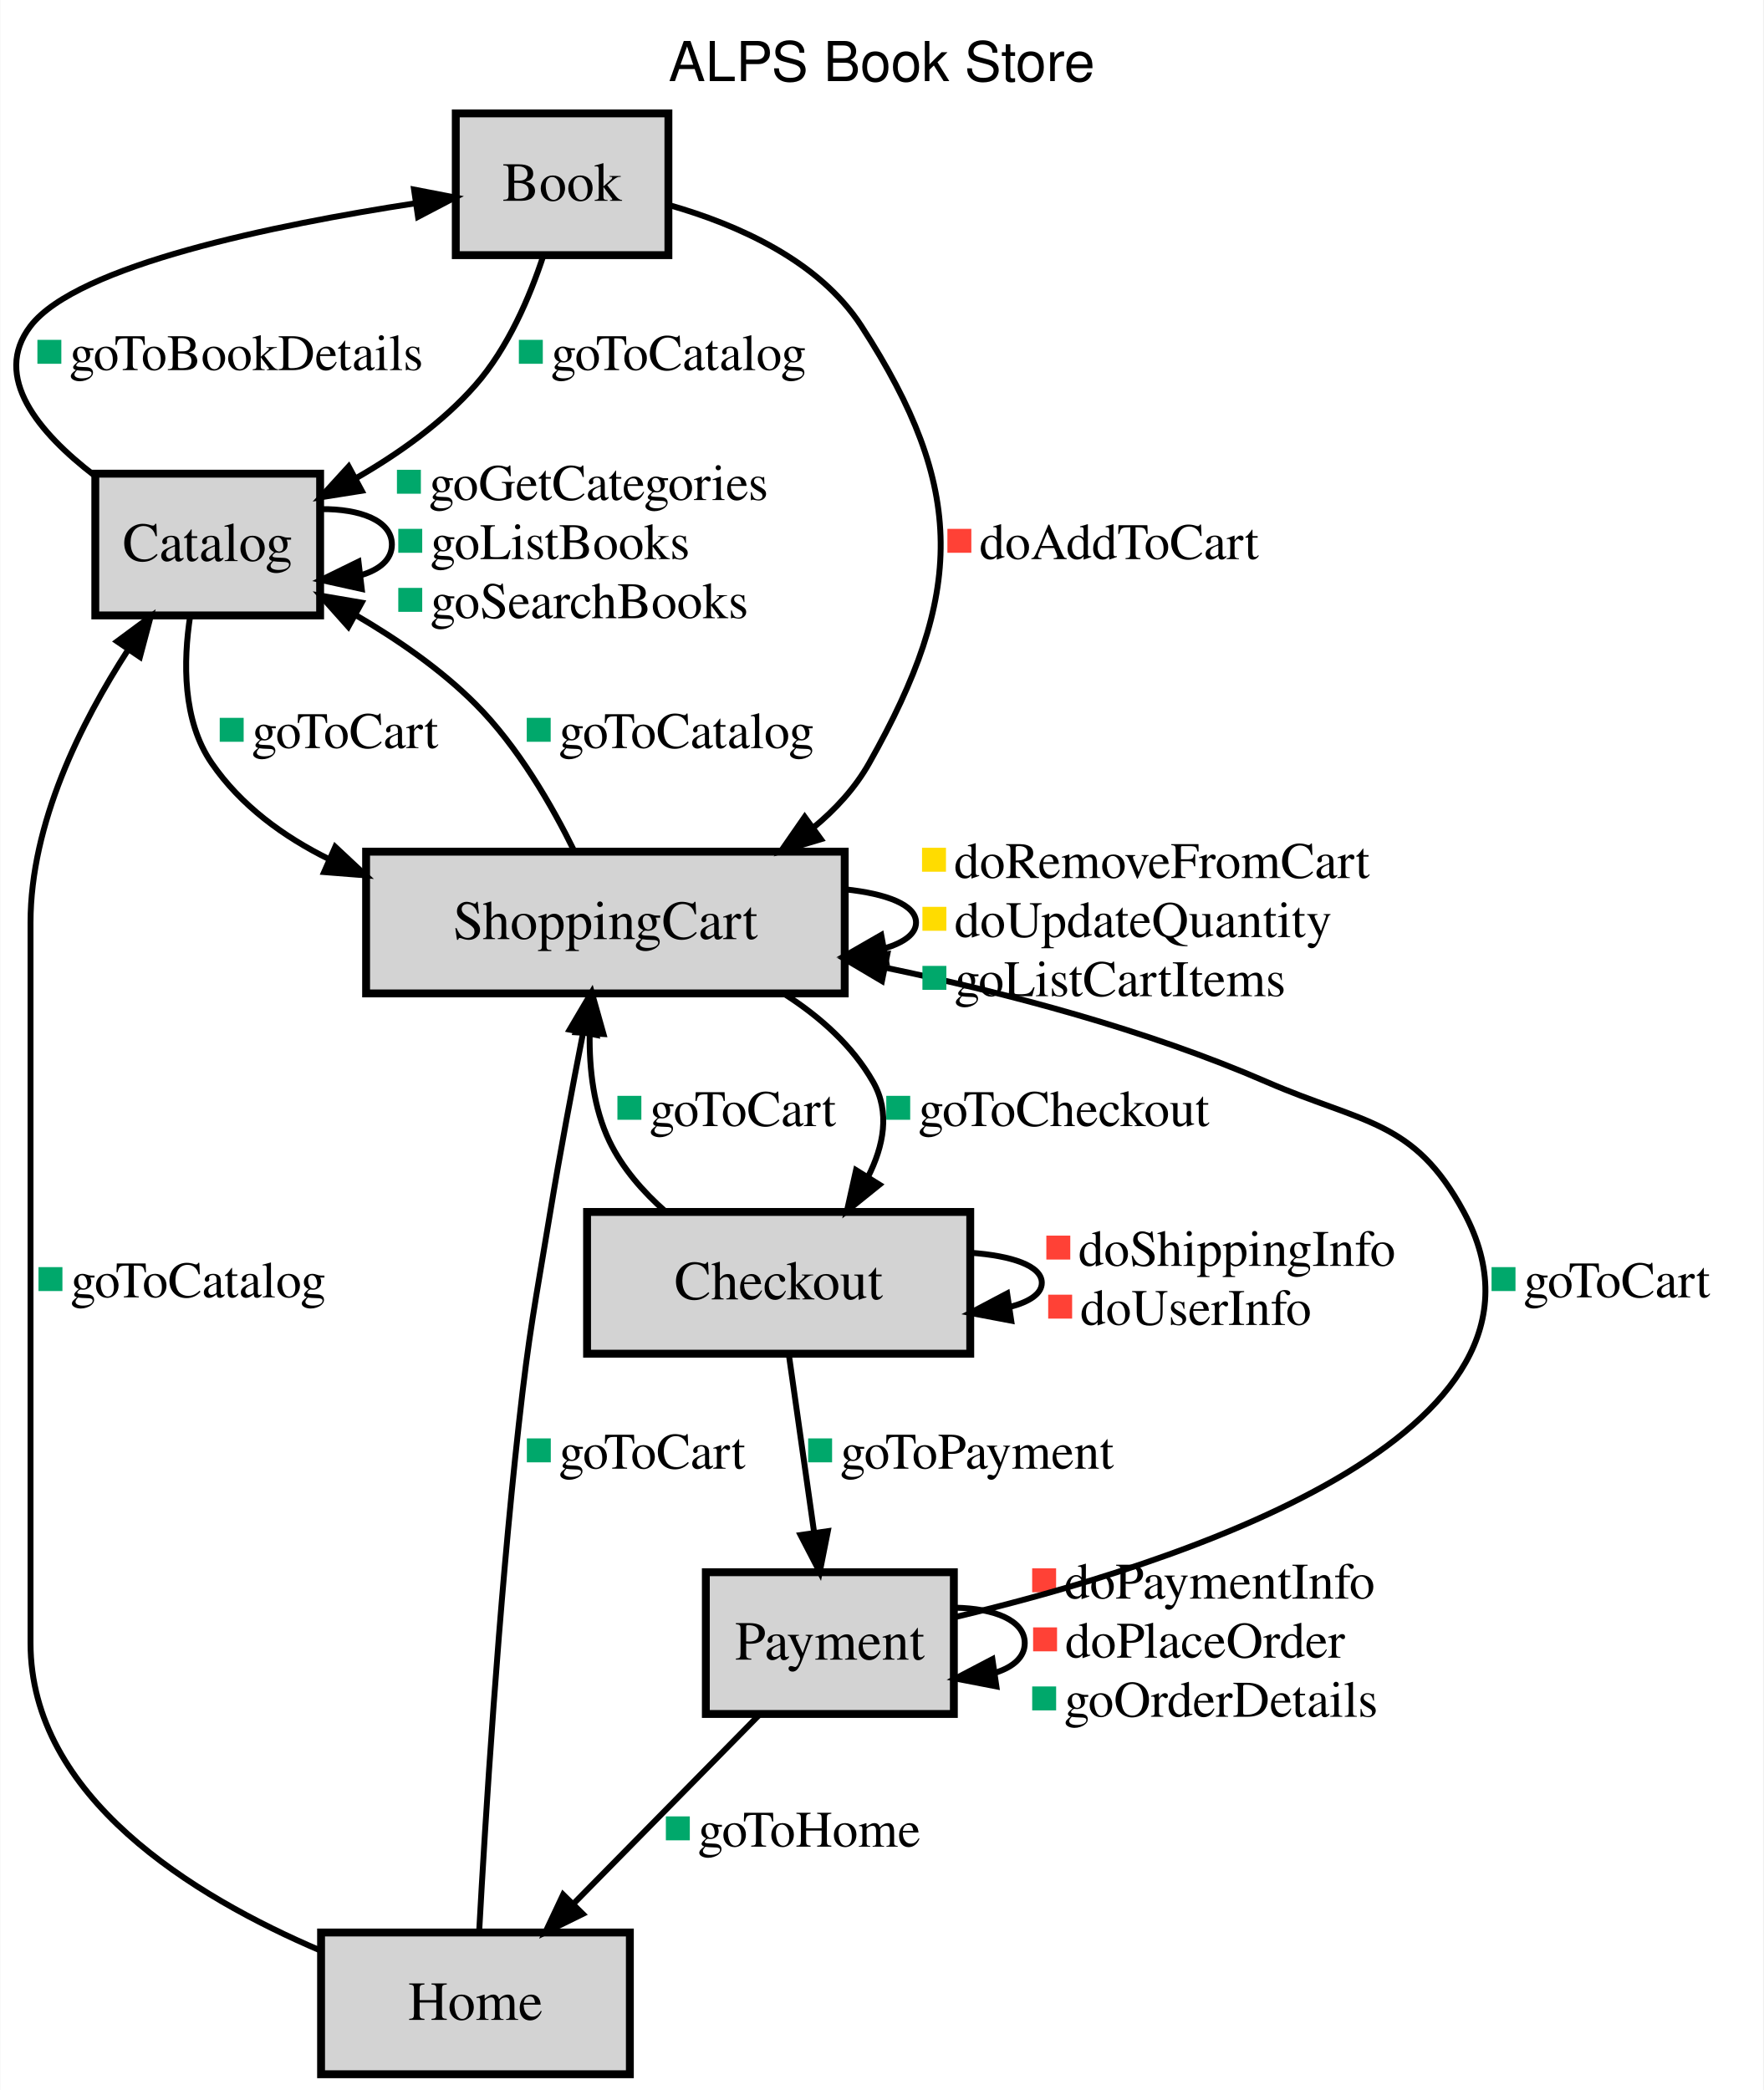
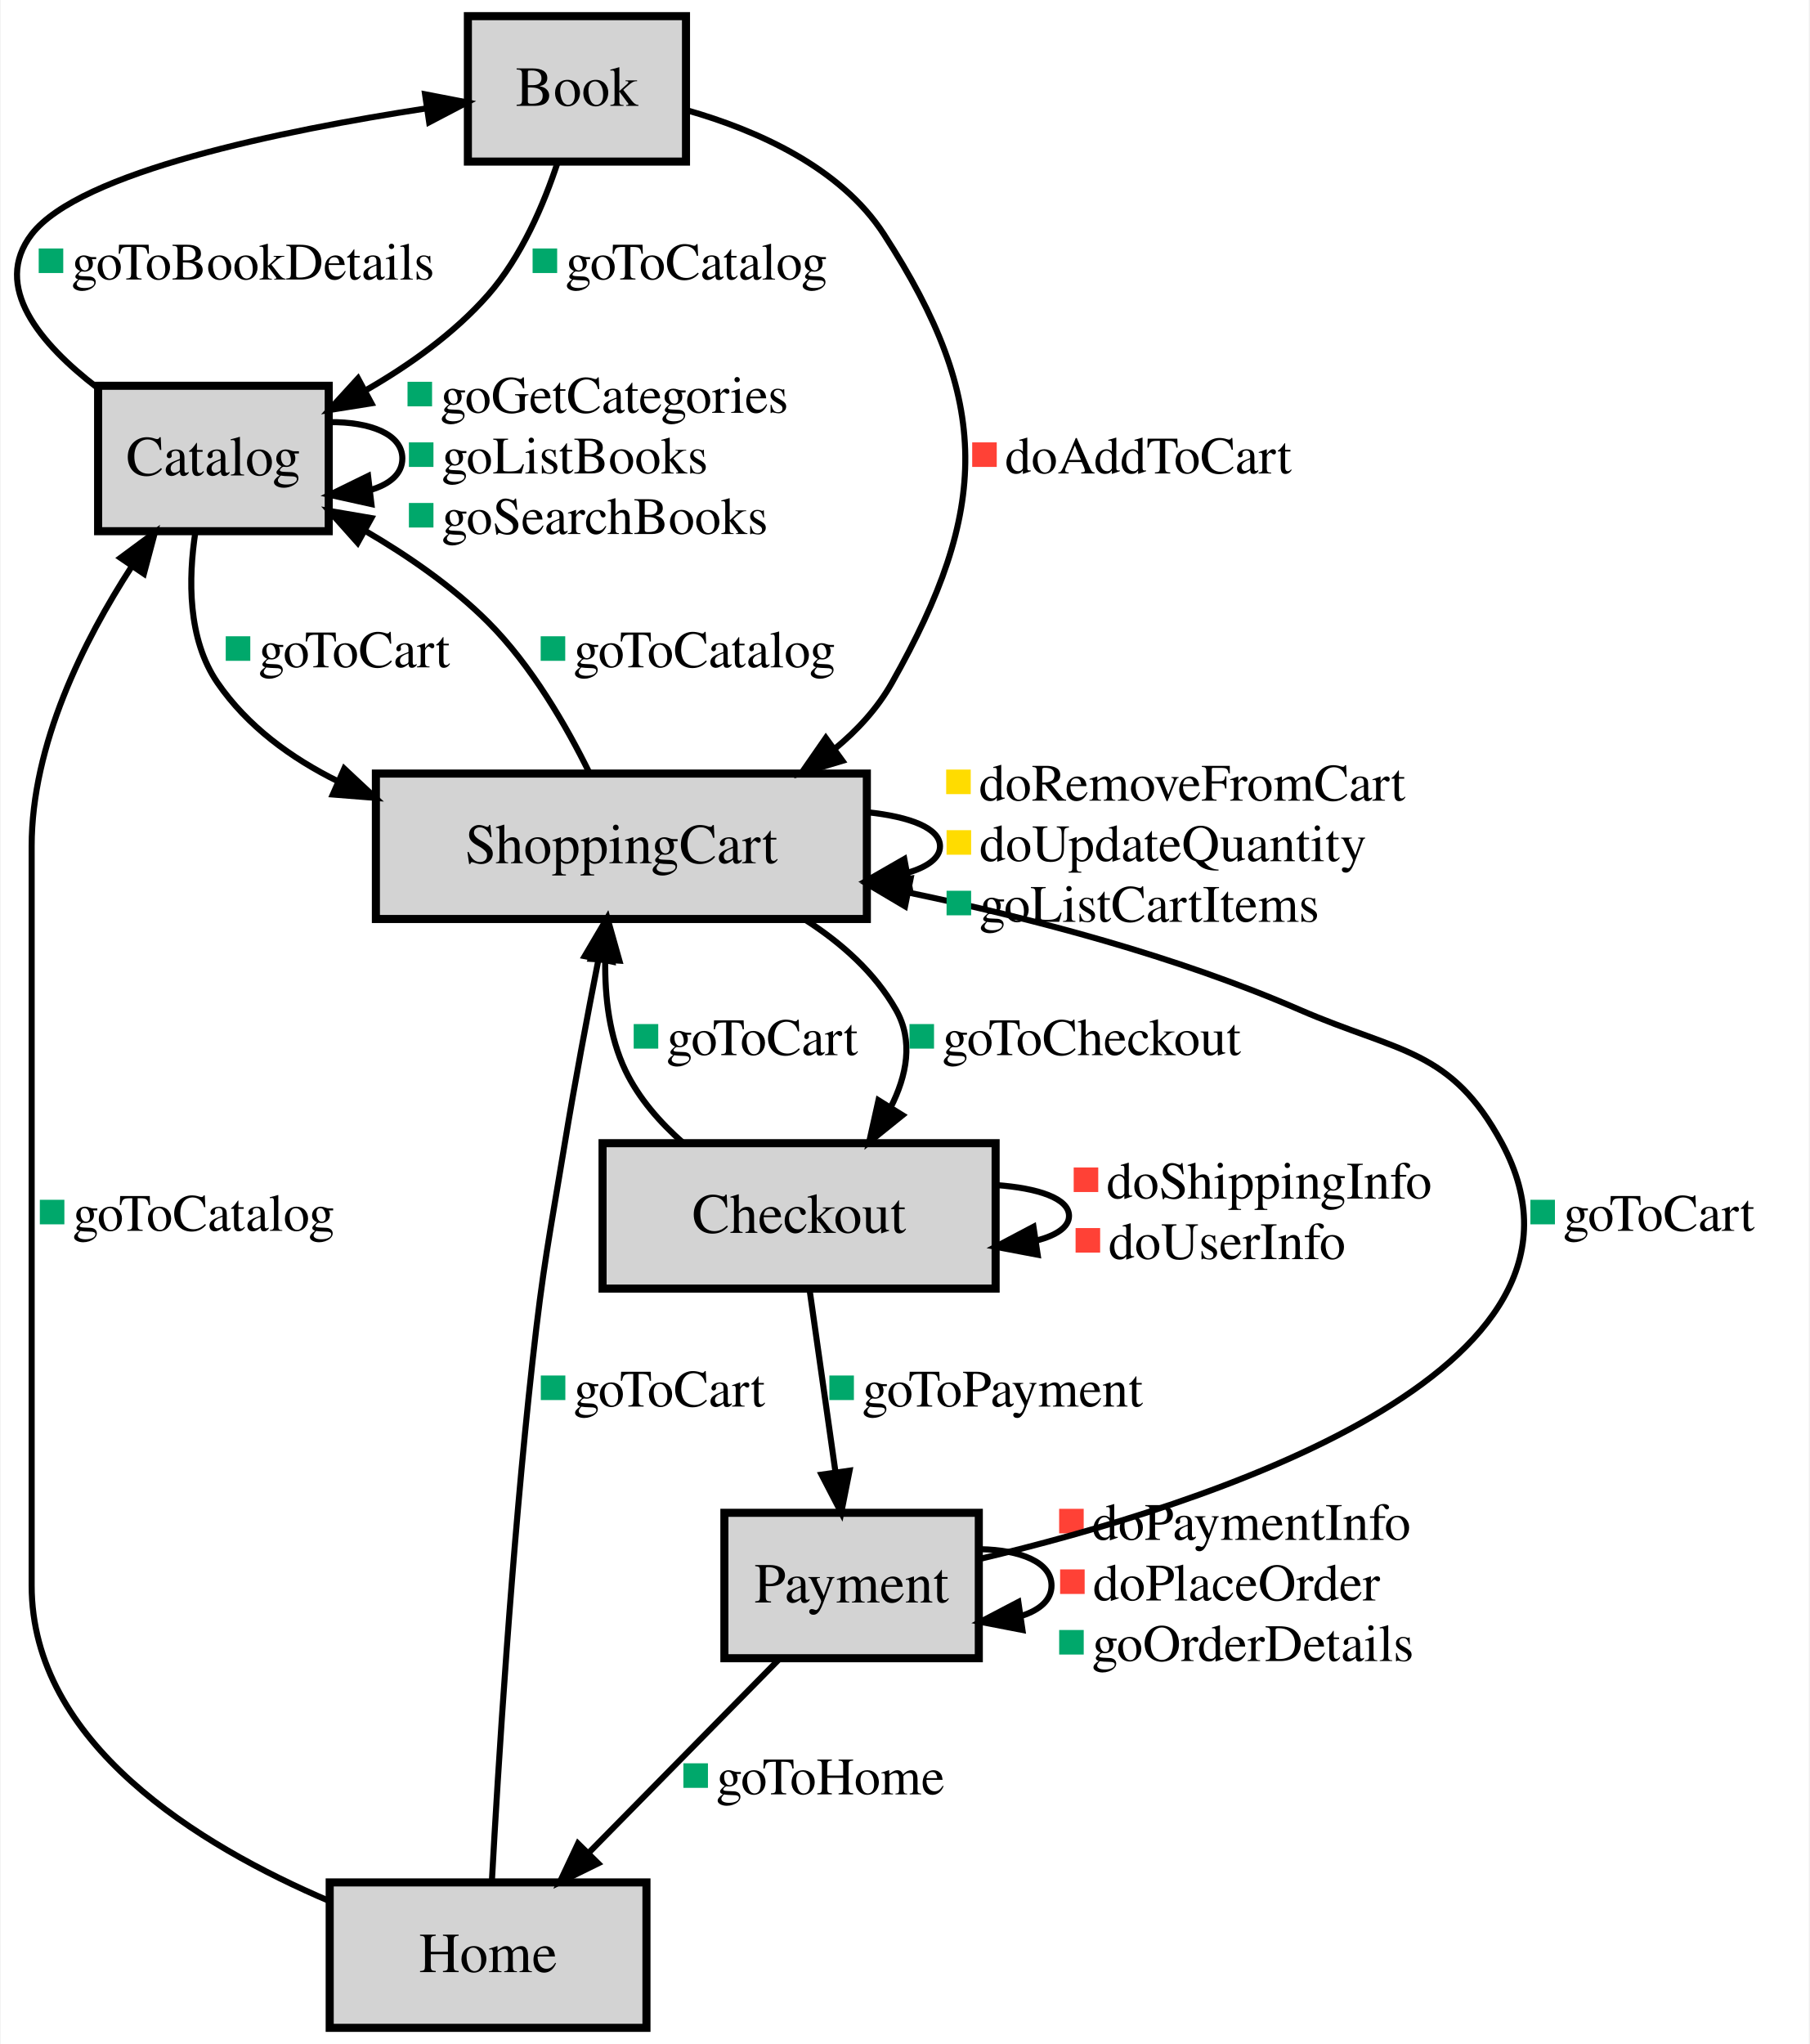
- <svg xmlns="http://www.w3.org/2000/svg" xmlns:xlink="http://www.w3.org/1999/xlink" width="448pt" height="531pt" viewBox="0.00 0.00 447.67 530.80">
-   <g id="graph0" class="graph" transform="scale(1 1) rotate(0) translate(4 526.8)">
-     <g id="a_graph0">
-       <a xlink:href="index.html" xlink:title="ALPS Book Store" target="_parent">
-         <polygon fill="#ffffff" stroke="transparent" points="-4,4 -4,-526.8 443.671,-526.8 443.671,4 -4,4" />
-         <text text-anchor="middle" x="219.836" y="-506.2" font-family="Helvetica,sans-Serif" font-size="14.00" fill="#000000">ALPS Book Store</text>
-       </a>
-     </g>
+ <svg xmlns="http://www.w3.org/2000/svg" xmlns:xlink="http://www.w3.org/1999/xlink" width="448pt" height="506pt" viewBox="0.00 0.00 447.67 506.00">
+   <g id="graph0" class="graph" transform="scale(1 1) rotate(0) translate(4 502)">
+     <polygon fill="#ffffff" stroke="transparent" points="-4,4 -4,-502 443.671,-502 443.671,4 -4,4" />
    <g id="node1" class="node">
      <g id="a_node1">
        <a xlink:href="#Book" xlink:title="Book" target="_parent">
          <polygon fill="#d3d3d3" stroke="#000000" stroke-width="2" points="165.671,-498 111.671,-498 111.671,-462 165.671,-462 165.671,-498" />
          <text text-anchor="middle" x="138.671" y="-475.8" font-family="Times,serif" font-size="14.00" fill="#000000">Book</text>
        </a>
      </g>
    </g>
    <g id="node2" class="node">
      <g id="a_node2">
        <a xlink:href="#Catalog" xlink:title="Catalog" target="_parent">
          <polygon fill="#d3d3d3" stroke="#000000" stroke-width="2" points="77.22,-406.5 20.123,-406.5 20.123,-370.5 77.22,-370.5 77.22,-406.5" />
          <text text-anchor="middle" x="48.671" y="-384.3" font-family="Times,serif" font-size="14.00" fill="#000000">Catalog</text>
        </a>
      </g>
    </g>
    <g id="edge1" class="edge goToCatalog">
      <g id="a_edge1">
        <a xlink:href="#goToCatalog" xlink:title="&lt;TABLE&gt;" target="_parent">
          <path fill="none" stroke="#000000" stroke-width="1.5" d="M133.939,-461.944C130.485,-451.425 124.941,-438.421 116.671,-429 108.315,-419.48 97.158,-411.565 86.303,-405.333" />
          <polygon fill="#000000" stroke="#000000" stroke-width="1.5" points="87.787,-402.157 77.323,-400.496 84.467,-408.32 87.787,-402.157" />
        </a>
      </g>
      <g id="a_edge1-label">
        <a xlink:href="#goToCatalog" xlink:title="&lt;TABLE&gt;" target="_parent">
          <g id="a_edge1_0">
            <a xlink:href="#goToCatalog" xlink:title="Go to Catalog Screen (safe)" target="_parent">
              <text text-anchor="start" x="126.069" y="-432.8" font-family="Times,serif" font-size="13.00" fill="#00a86b">■</text>
              <text text-anchor="start" x="135.819" y="-432.8" font-family="Times,serif" font-size="13.00" fill="#000000"> goToCatalog</text>
            </a>
          </g>
        </a>
      </g>
    </g>
    <g id="node4" class="node">
      <g id="a_node4">
        <a xlink:href="#ShoppingCart" xlink:title="ShoppingCart" target="_parent">
          <polygon fill="#d3d3d3" stroke="#000000" stroke-width="2" points="210.447,-310.5 88.896,-310.5 88.896,-274.5 210.447,-274.5 210.447,-310.5" />
          <text text-anchor="middle" x="149.671" y="-288.3" font-family="Times,serif" font-size="14.00" fill="#000000">ShoppingCart</text>
        </a>
      </g>
    </g>
    <g id="edge2" class="edge doAddToCart">
      <g id="a_edge2">
        <a xlink:href="#doAddToCart" xlink:title="&lt;TABLE&gt;" target="_parent">
          <path fill="none" stroke="#000000" stroke-width="1.5" d="M166,-474.672C183.105,-469.785 203.879,-460.667 214.671,-444 241.489,-402.583 240.911,-375.977 216.671,-333 213.091,-326.651 208.07,-321.186 202.37,-316.511" />
          <polygon fill="#000000" stroke="#000000" stroke-width="1.5" points="204.398,-313.658 194.248,-310.619 200.287,-319.324 204.398,-313.658" />
        </a>
      </g>
      <g id="a_edge2-label">
        <a xlink:href="#doAddToCart" xlink:title="&lt;TABLE&gt;" target="_parent">
          <g id="a_edge2_1">
            <a xlink:href="#doAddToCart" xlink:title="Add to Cart (unsafe)" target="_parent">
              <text text-anchor="start" x="234.904" y="-384.8" font-family="Times,serif" font-size="13.00" fill="#ff4136">■</text>
              <text text-anchor="start" x="244.654" y="-384.8" font-family="Times,serif" font-size="13.00" fill="#000000"> doAddToCart</text>
            </a>
          </g>
        </a>
      </g>
    </g>
    <g id="edge3" class="edge goToBookDetails">
      <g id="a_edge3">
        <a xlink:href="#goToBookDetails" xlink:title="&lt;TABLE&gt;" target="_parent">
          <path fill="none" stroke="#000000" stroke-width="1.5" d="M19.881,-406.058C5.787,-416.883 -6.229,-431.114 3.671,-444 15.541,-459.45 65.673,-469.686 101.373,-475.167" />
          <polygon fill="#000000" stroke="#000000" stroke-width="1.5" points="101.07,-478.66 111.473,-476.652 102.088,-471.735 101.07,-478.66" />
        </a>
      </g>
      <g id="a_edge3-label">
        <a xlink:href="#goToBookDetails" xlink:title="&lt;TABLE&gt;" target="_parent">
          <g id="a_edge3_2">
            <a xlink:href="#goToBookDetails" xlink:title="Go to Book Details Screen (safe)" target="_parent">
              <text text-anchor="start" x="3.792" y="-432.8" font-family="Times,serif" font-size="13.00" fill="#00a86b">■</text>
              <text text-anchor="start" x="13.542" y="-432.8" font-family="Times,serif" font-size="13.00" fill="#000000"> goToBookDetails</text>
            </a>
          </g>
        </a>
      </g>
    </g>
    <g id="edge4" class="edge goGetCategories">
      <g id="a_edge4">
        <a xlink:href="#goGetCategories" xlink:title="&lt;TABLE&gt;" target="_parent">
          <path fill="none" stroke="#000000" stroke-width="1.5" d="M77.447,-397.498C87.404,-397.593 95.445,-394.594 95.445,-388.5 95.445,-384.691 92.304,-382.092 87.517,-380.701" />
          <polygon fill="#000000" stroke="#000000" stroke-width="1.5" points="87.79,-377.209 77.447,-379.502 86.963,-384.159 87.79,-377.209" />
        </a>
      </g>
      <g id="a_edge4-label">
        <a xlink:href="#goGetCategories" xlink:title="&lt;TABLE&gt;" target="_parent">
          <g id="a_edge4_3">
            <a xlink:href="#goGetCategories" xlink:title="Get Category List (safe)" target="_parent">
              <text text-anchor="start" x="95.102" y="-399.8" font-family="Times,serif" font-size="13.00" fill="#00a86b">■</text>
              <text text-anchor="start" x="104.852" y="-399.8" font-family="Times,serif" font-size="13.00" fill="#000000"> goGetCategories</text>
            </a>
          </g>
          <g id="a_edge4_4">
            <a xlink:href="#goListBooks" xlink:title="Get Book List (safe)" target="_parent">
              <text text-anchor="start" x="95.445" y="-384.8" font-family="Times,serif" font-size="13.00" fill="#00a86b">■</text>
              <text text-anchor="start" x="105.195" y="-384.8" font-family="Times,serif" font-size="13.00" fill="#000000"> goListBooks</text>
            </a>
          </g>
          <g id="a_edge4_5">
            <a xlink:href="#goSearchBooks" xlink:title="Search Books (safe)" target="_parent">
              <text text-anchor="start" x="95.445" y="-369.8" font-family="Times,serif" font-size="13.00" fill="#00a86b">■</text>
              <text text-anchor="start" x="105.195" y="-369.8" font-family="Times,serif" font-size="13.00" fill="#000000"> goSearchBooks</text>
            </a>
          </g>
        </a>
      </g>
    </g>
    <g id="edge5" class="edge goToCart">
      <g id="a_edge5">
        <a xlink:href="#goToCart" xlink:title="&lt;TABLE&gt;" target="_parent">
          <path fill="none" stroke="#000000" stroke-width="1.5" d="M44.232,-370.469C42.431,-358.791 42.249,-343.802 49.671,-333 57.067,-322.236 67.853,-314.33 79.633,-308.526" />
          <polygon fill="#000000" stroke="#000000" stroke-width="1.5" points="81.059,-311.722 88.796,-304.483 78.234,-305.318 81.059,-311.722" />
        </a>
      </g>
      <g id="a_edge5-label">
        <a xlink:href="#goToCart" xlink:title="&lt;TABLE&gt;" target="_parent">
          <g id="a_edge5_6">
            <a xlink:href="#goToCart" xlink:title="Go to Cart Screen (safe)" target="_parent">
              <text text-anchor="start" x="50.096" y="-336.8" font-family="Times,serif" font-size="13.00" fill="#00a86b">■</text>
              <text text-anchor="start" x="59.846" y="-336.8" font-family="Times,serif" font-size="13.00" fill="#000000"> goToCart</text>
            </a>
          </g>
        </a>
      </g>
    </g>
    <g id="node3" class="node">
      <g id="a_node3">
        <a xlink:href="#Payment" xlink:title="Payment" target="_parent">
          <polygon fill="#d3d3d3" stroke="#000000" stroke-width="2" points="238.164,-127.5 175.178,-127.5 175.178,-91.5 238.164,-91.5 238.164,-127.5" />
          <text text-anchor="middle" x="206.671" y="-105.3" font-family="Times,serif" font-size="14.00" fill="#000000">Payment</text>
        </a>
      </g>
    </g>
    <g id="edge12" class="edge doPaymentInfo">
      <g id="a_edge12">
        <a xlink:href="#doPaymentInfo" xlink:title="&lt;TABLE&gt;" target="_parent">
          <path fill="none" stroke="#000000" stroke-width="1.5" d="M238.567,-118.491C248.426,-118.31 256.168,-115.312 256.168,-109.5 256.168,-105.958 253.293,-103.462 248.816,-102.01" />
          <polygon fill="#000000" stroke="#000000" stroke-width="1.5" points="248.969,-98.496 238.567,-100.509 247.954,-105.422 248.969,-98.496" />
        </a>
      </g>
      <g id="a_edge12-label">
        <a xlink:href="#doPaymentInfo" xlink:title="&lt;TABLE&gt;" target="_parent">
          <g id="a_edge12_7">
            <a xlink:href="#doPaymentInfo" xlink:title="Input Payment Information (unsafe)" target="_parent">
              <text text-anchor="start" x="256.43" y="-120.8" font-family="Times,serif" font-size="13.00" fill="#ff4136">■</text>
              <text text-anchor="start" x="266.18" y="-120.8" font-family="Times,serif" font-size="13.00" fill="#000000"> doPaymentInfo</text>
            </a>
          </g>
          <g id="a_edge12_8">
            <a xlink:href="#doPlaceOrder" xlink:title="Place Order (unsafe)" target="_parent">
              <text text-anchor="start" x="256.668" y="-105.8" font-family="Times,serif" font-size="13.00" fill="#ff4136">■</text>
              <text text-anchor="start" x="266.418" y="-105.8" font-family="Times,serif" font-size="13.00" fill="#000000"> doPlaceOrder</text>
            </a>
          </g>
          <g id="a_edge12_9">
            <a xlink:href="#goOrderDetails" xlink:title="Display Order Details (safe)" target="_parent">
              <text text-anchor="start" x="256.439" y="-90.8" font-family="Times,serif" font-size="13.00" fill="#00a86b">■</text>
              <text text-anchor="start" x="266.189" y="-90.8" font-family="Times,serif" font-size="13.00" fill="#000000"> goOrderDetails</text>
            </a>
          </g>
        </a>
      </g>
    </g>
    <g id="edge13" class="edge goToCart">
      <g id="a_edge13">
        <a xlink:href="#goToCart" xlink:title="&lt;TABLE&gt;" target="_parent">
          <path fill="none" stroke="#000000" stroke-width="1.5" d="M238.457,-116.097C293.587,-129.175 398.269,-162.146 367.671,-219 355.053,-242.446 342.091,-241.387 317.671,-252 287.14,-265.269 251.515,-274.643 220.947,-281.007" />
          <polygon fill="#000000" stroke="#000000" stroke-width="1.5" points="219.902,-277.647 210.789,-283.051 221.283,-284.51 219.902,-277.647" />
        </a>
      </g>
      <g id="a_edge13-label">
        <a xlink:href="#goToCart" xlink:title="&lt;TABLE&gt;" target="_parent">
          <g id="a_edge13_10">
            <a xlink:href="#goToCart" xlink:title="Go to Cart Screen (safe)" target="_parent">
              <text text-anchor="start" x="373.096" y="-197.3" font-family="Times,serif" font-size="13.00" fill="#00a86b">■</text>
              <text text-anchor="start" x="382.846" y="-197.3" font-family="Times,serif" font-size="13.00" fill="#000000"> goToCart</text>
            </a>
          </g>
        </a>
      </g>
    </g>
    <g id="node6" class="node">
      <g id="a_node6">
        <a xlink:href="#Home" xlink:title="Home" target="_parent">
          <polygon fill="#d3d3d3" stroke="#000000" stroke-width="2" points="155.883,-36 77.459,-36 77.459,0 155.883,0 155.883,-36" />
          <text text-anchor="middle" x="116.671" y="-13.8" font-family="Times,serif" font-size="14.00" fill="#000000">Home</text>
        </a>
      </g>
    </g>
    <g id="edge11" class="edge goToHome">
      <g id="a_edge11">
        <a xlink:href="#goToHome" xlink:title="&lt;TABLE&gt;" target="_parent">
          <path fill="none" stroke="#000000" stroke-width="1.5" d="M188.89,-91.422C175.331,-77.637 156.49,-58.482 141.452,-43.194" />
          <polygon fill="#000000" stroke="#000000" stroke-width="1.5" points="143.923,-40.715 134.416,-36.04 138.933,-45.623 143.923,-40.715" />
        </a>
      </g>
      <g id="a_edge11-label">
        <a xlink:href="#goToHome" xlink:title="&lt;TABLE&gt;" target="_parent">
          <g id="a_edge11_11">
            <a xlink:href="#goToHome" xlink:title="Go to Home Screen (safe)" target="_parent">
              <text text-anchor="start" x="163.403" y="-57.8" font-family="Times,serif" font-size="13.00" fill="#00a86b">■</text>
              <text text-anchor="start" x="173.153" y="-57.8" font-family="Times,serif" font-size="13.00" fill="#000000"> goToHome</text>
            </a>
          </g>
        </a>
      </g>
    </g>
    <g id="edge14" class="edge goToCatalog">
      <g id="a_edge14">
        <a xlink:href="#goToCatalog" xlink:title="&lt;TABLE&gt;" target="_parent">
          <path fill="none" stroke="#000000" stroke-width="1.5" d="M141.82,-310.543C136.088,-322.226 127.448,-337.216 116.671,-348 107.869,-356.808 96.778,-364.456 86.12,-370.661" />
          <polygon fill="#000000" stroke="#000000" stroke-width="1.5" points="84.384,-367.621 77.33,-375.527 87.774,-373.745 84.384,-367.621" />
        </a>
      </g>
      <g id="a_edge14-label">
        <a xlink:href="#goToCatalog" xlink:title="&lt;TABLE&gt;" target="_parent">
          <g id="a_edge14_12">
            <a xlink:href="#goToCatalog" xlink:title="Go to Catalog Screen (safe)" target="_parent">
              <text text-anchor="start" x="128.069" y="-336.8" font-family="Times,serif" font-size="13.00" fill="#00a86b">■</text>
              <text text-anchor="start" x="137.819" y="-336.8" font-family="Times,serif" font-size="13.00" fill="#000000"> goToCatalog</text>
            </a>
          </g>
        </a>
      </g>
    </g>
    <g id="edge16" class="edge doRemoveFromCart">
      <g id="a_edge16">
        <a xlink:href="#doRemoveFromCart" xlink:title="&lt;TABLE&gt;" target="_parent">
          <path fill="none" stroke="#000000" stroke-width="1.5" d="M210.532,-300.938C221.163,-299.812 228.559,-297 228.559,-292.5 228.559,-289.617 225.524,-287.427 220.547,-285.929" />
          <polygon fill="#000000" stroke="#000000" stroke-width="1.5" points="221.004,-282.454 210.532,-284.062 219.721,-289.336 221.004,-282.454" />
        </a>
      </g>
      <g id="a_edge16-label">
        <a xlink:href="#doRemoveFromCart" xlink:title="&lt;TABLE&gt;" target="_parent">
          <g id="a_edge16_13">
            <a xlink:href="#doRemoveFromCart" xlink:title="Remove Item from Cart (idempotent)" target="_parent">
              <text text-anchor="start" x="228.459" y="-303.8" font-family="Times,serif" font-size="13.00" fill="#ffdc00">■</text>
              <text text-anchor="start" x="238.209" y="-303.8" font-family="Times,serif" font-size="13.00" fill="#000000"> doRemoveFromCart</text>
            </a>
          </g>
          <g id="a_edge16_14">
            <a xlink:href="#doUpdateQuantity" xlink:title="Update Cart Item Quantity (idempotent)" target="_parent">
              <text text-anchor="start" x="228.559" y="-288.8" font-family="Times,serif" font-size="13.00" fill="#ffdc00">■</text>
              <text text-anchor="start" x="238.309" y="-288.8" font-family="Times,serif" font-size="13.00" fill="#000000"> doUpdateQuantity</text>
            </a>
          </g>
          <g id="a_edge16_15">
            <a xlink:href="#goListCartItems" xlink:title="Get Cart Items List (safe)" target="_parent">
              <text text-anchor="start" x="228.559" y="-273.8" font-family="Times,serif" font-size="13.00" fill="#00a86b">■</text>
              <text text-anchor="start" x="238.309" y="-273.8" font-family="Times,serif" font-size="13.00" fill="#000000"> goListCartItems</text>
            </a>
          </g>
        </a>
      </g>
    </g>
    <g id="node5" class="node">
      <g id="a_node5">
        <a xlink:href="#Checkout" xlink:title="Checkout" target="_parent">
          <polygon fill="#d3d3d3" stroke="#000000" stroke-width="2" points="242.328,-219 145.014,-219 145.014,-183 242.328,-183 242.328,-219" />
          <text text-anchor="middle" x="193.671" y="-196.8" font-family="Times,serif" font-size="14.00" fill="#000000">Checkout</text>
        </a>
      </g>
    </g>
    <g id="edge15" class="edge goToCheckout">
      <g id="a_edge15">
        <a xlink:href="#goToCheckout" xlink:title="&lt;TABLE&gt;" target="_parent">
          <path fill="none" stroke="#000000" stroke-width="1.5" d="M195.249,-274.28C204.209,-268.528 212.444,-261.199 217.671,-252 222.028,-244.335 220.345,-235.749 216.335,-227.839" />
          <polygon fill="#000000" stroke="#000000" stroke-width="1.5" points="219.267,-225.926 211.016,-219.281 213.322,-229.621 219.267,-225.926" />
        </a>
      </g>
      <g id="a_edge15-label">
        <a xlink:href="#goToCheckout" xlink:title="&lt;TABLE&gt;" target="_parent">
          <g id="a_edge15_16">
            <a xlink:href="#goToCheckout" xlink:title="Go to Checkout Screen (safe)" target="_parent">
              <text text-anchor="start" x="219.375" y="-240.8" font-family="Times,serif" font-size="13.00" fill="#00a86b">■</text>
              <text text-anchor="start" x="229.125" y="-240.8" font-family="Times,serif" font-size="13.00" fill="#000000"> goToCheckout</text>
            </a>
          </g>
        </a>
      </g>
    </g>
    <g id="edge7" class="edge goToPayment">
      <g id="a_edge7">
        <a xlink:href="#goToPayment" xlink:title="&lt;TABLE&gt;" target="_parent">
          <path fill="none" stroke="#000000" stroke-width="1.5" d="M196.24,-182.923C198.074,-170.014 200.577,-152.399 202.671,-137.657" />
          <polygon fill="#000000" stroke="#000000" stroke-width="1.5" points="206.167,-137.933 204.108,-127.54 199.236,-136.948 206.167,-137.933" />
        </a>
      </g>
      <g id="a_edge7-label">
        <a xlink:href="#goToPayment" xlink:title="&lt;TABLE&gt;" target="_parent">
          <g id="a_edge7_17">
            <a xlink:href="#goToPayment" xlink:title="Go to Payment Screen (safe)" target="_parent">
              <text text-anchor="start" x="199.54" y="-153.8" font-family="Times,serif" font-size="13.00" fill="#00a86b">■</text>
              <text text-anchor="start" x="209.29" y="-153.8" font-family="Times,serif" font-size="13.00" fill="#000000"> goToPayment</text>
            </a>
          </g>
        </a>
      </g>
    </g>
    <g id="edge8" class="edge goToCart">
      <g id="a_edge8">
        <a xlink:href="#goToCart" xlink:title="&lt;TABLE&gt;" target="_parent">
          <path fill="none" stroke="#000000" stroke-width="1.5" d="M164.965,-219.073C159.218,-224.13 153.946,-230.148 150.671,-237 146.698,-245.312 145.553,-255.155 145.678,-264.226" />
          <polygon fill="#000000" stroke="#000000" stroke-width="1.5" points="142.196,-264.622 146.314,-274.384 149.182,-264.185 142.196,-264.622" />
        </a>
      </g>
      <g id="a_edge8-label">
        <a xlink:href="#goToCart" xlink:title="&lt;TABLE&gt;" target="_parent">
          <g id="a_edge8_18">
            <a xlink:href="#goToCart" xlink:title="Go to Cart Screen (safe)" target="_parent">
              <text text-anchor="start" x="151.096" y="-240.8" font-family="Times,serif" font-size="13.00" fill="#00a86b">■</text>
              <text text-anchor="start" x="160.846" y="-240.8" font-family="Times,serif" font-size="13.00" fill="#000000"> goToCart</text>
            </a>
          </g>
        </a>
      </g>
    </g>
    <g id="edge6" class="edge doShippingInfo">
      <g id="a_edge6">
        <a xlink:href="#doShippingInfo" xlink:title="&lt;TABLE&gt;" target="_parent">
          <path fill="none" stroke="#000000" stroke-width="1.5" d="M242.329,-208.642C252.861,-207.895 260.5,-205.348 260.5,-201 260.5,-198.215 257.365,-196.168 252.343,-194.861" />
          <polygon fill="#000000" stroke="#000000" stroke-width="1.5" points="252.738,-191.381 242.329,-193.358 251.698,-198.303 252.738,-191.381" />
        </a>
      </g>
      <g id="a_edge6-label">
        <a xlink:href="#doShippingInfo" xlink:title="&lt;TABLE&gt;" target="_parent">
          <g id="a_edge6_19">
            <a xlink:href="#doShippingInfo" xlink:title="Input Shipping Information (unsafe)" target="_parent">
              <text text-anchor="start" x="260.032" y="-205.3" font-family="Times,serif" font-size="13.00" fill="#ff4136">■</text>
              <text text-anchor="start" x="269.782" y="-205.3" font-family="Times,serif" font-size="13.00" fill="#000000"> doShippingInfo</text>
            </a>
          </g>
          <g id="a_edge6_20">
            <a xlink:href="#doUserInfo" xlink:title="Input User Information (unsafe)" target="_parent">
              <text text-anchor="start" x="260.5" y="-190.3" font-family="Times,serif" font-size="13.00" fill="#ff4136">■</text>
              <text text-anchor="start" x="270.25" y="-190.3" font-family="Times,serif" font-size="13.00" fill="#000000"> doUserInfo</text>
            </a>
          </g>
        </a>
      </g>
    </g>
    <g id="edge9" class="edge goToCatalog">
      <g id="a_edge9">
        <a xlink:href="#goToCatalog" xlink:title="&lt;TABLE&gt;" target="_parent">
          <path fill="none" stroke="#000000" stroke-width="1.5" d="M77.467,-31.353C44.83,-45.247 3.671,-70.499 3.671,-109.5 3.671,-292.5 3.671,-292.5 3.671,-292.5 3.671,-317.651 16.491,-343.303 28.446,-361.756" />
          <polygon fill="#000000" stroke="#000000" stroke-width="1.5" points="25.67,-363.898 34.185,-370.202 31.46,-359.964 25.67,-363.898" />
        </a>
      </g>
      <g id="a_edge9-label">
        <a xlink:href="#goToCatalog" xlink:title="&lt;TABLE&gt;" target="_parent">
          <g id="a_edge9_21">
            <a xlink:href="#goToCatalog" xlink:title="Go to Catalog Screen (safe)" target="_parent">
              <text text-anchor="start" x="4.069" y="-197.3" font-family="Times,serif" font-size="13.00" fill="#00a86b">■</text>
              <text text-anchor="start" x="13.819" y="-197.3" font-family="Times,serif" font-size="13.00" fill="#000000"> goToCatalog</text>
            </a>
          </g>
        </a>
      </g>
    </g>
    <g id="edge10" class="edge goToCart">
      <g id="a_edge10">
        <a xlink:href="#goToCart" xlink:title="&lt;TABLE&gt;" target="_parent">
          <path fill="none" stroke="#000000" stroke-width="1.5" d="M117.605,-36.144C119.132,-63.939 122.517,-118.708 127.671,-165 130.356,-189.113 131.723,-195.061 135.671,-219 138.14,-233.968 141.27,-250.575 143.944,-264.211" />
          <polygon fill="#000000" stroke="#000000" stroke-width="1.5" points="140.59,-265.293 145.969,-274.421 147.457,-263.931 140.59,-265.293" />
        </a>
      </g>
      <g id="a_edge10-label">
        <a xlink:href="#goToCart" xlink:title="&lt;TABLE&gt;" target="_parent">
          <g id="a_edge10_22">
            <a xlink:href="#goToCart" xlink:title="Go to Cart Screen (safe)" target="_parent">
              <text text-anchor="start" x="128.096" y="-153.8" font-family="Times,serif" font-size="13.00" fill="#00a86b">■</text>
              <text text-anchor="start" x="137.846" y="-153.8" font-family="Times,serif" font-size="13.00" fill="#000000"> goToCart</text>
            </a>
          </g>
        </a>
      </g>
    </g>
  </g>
</svg>
